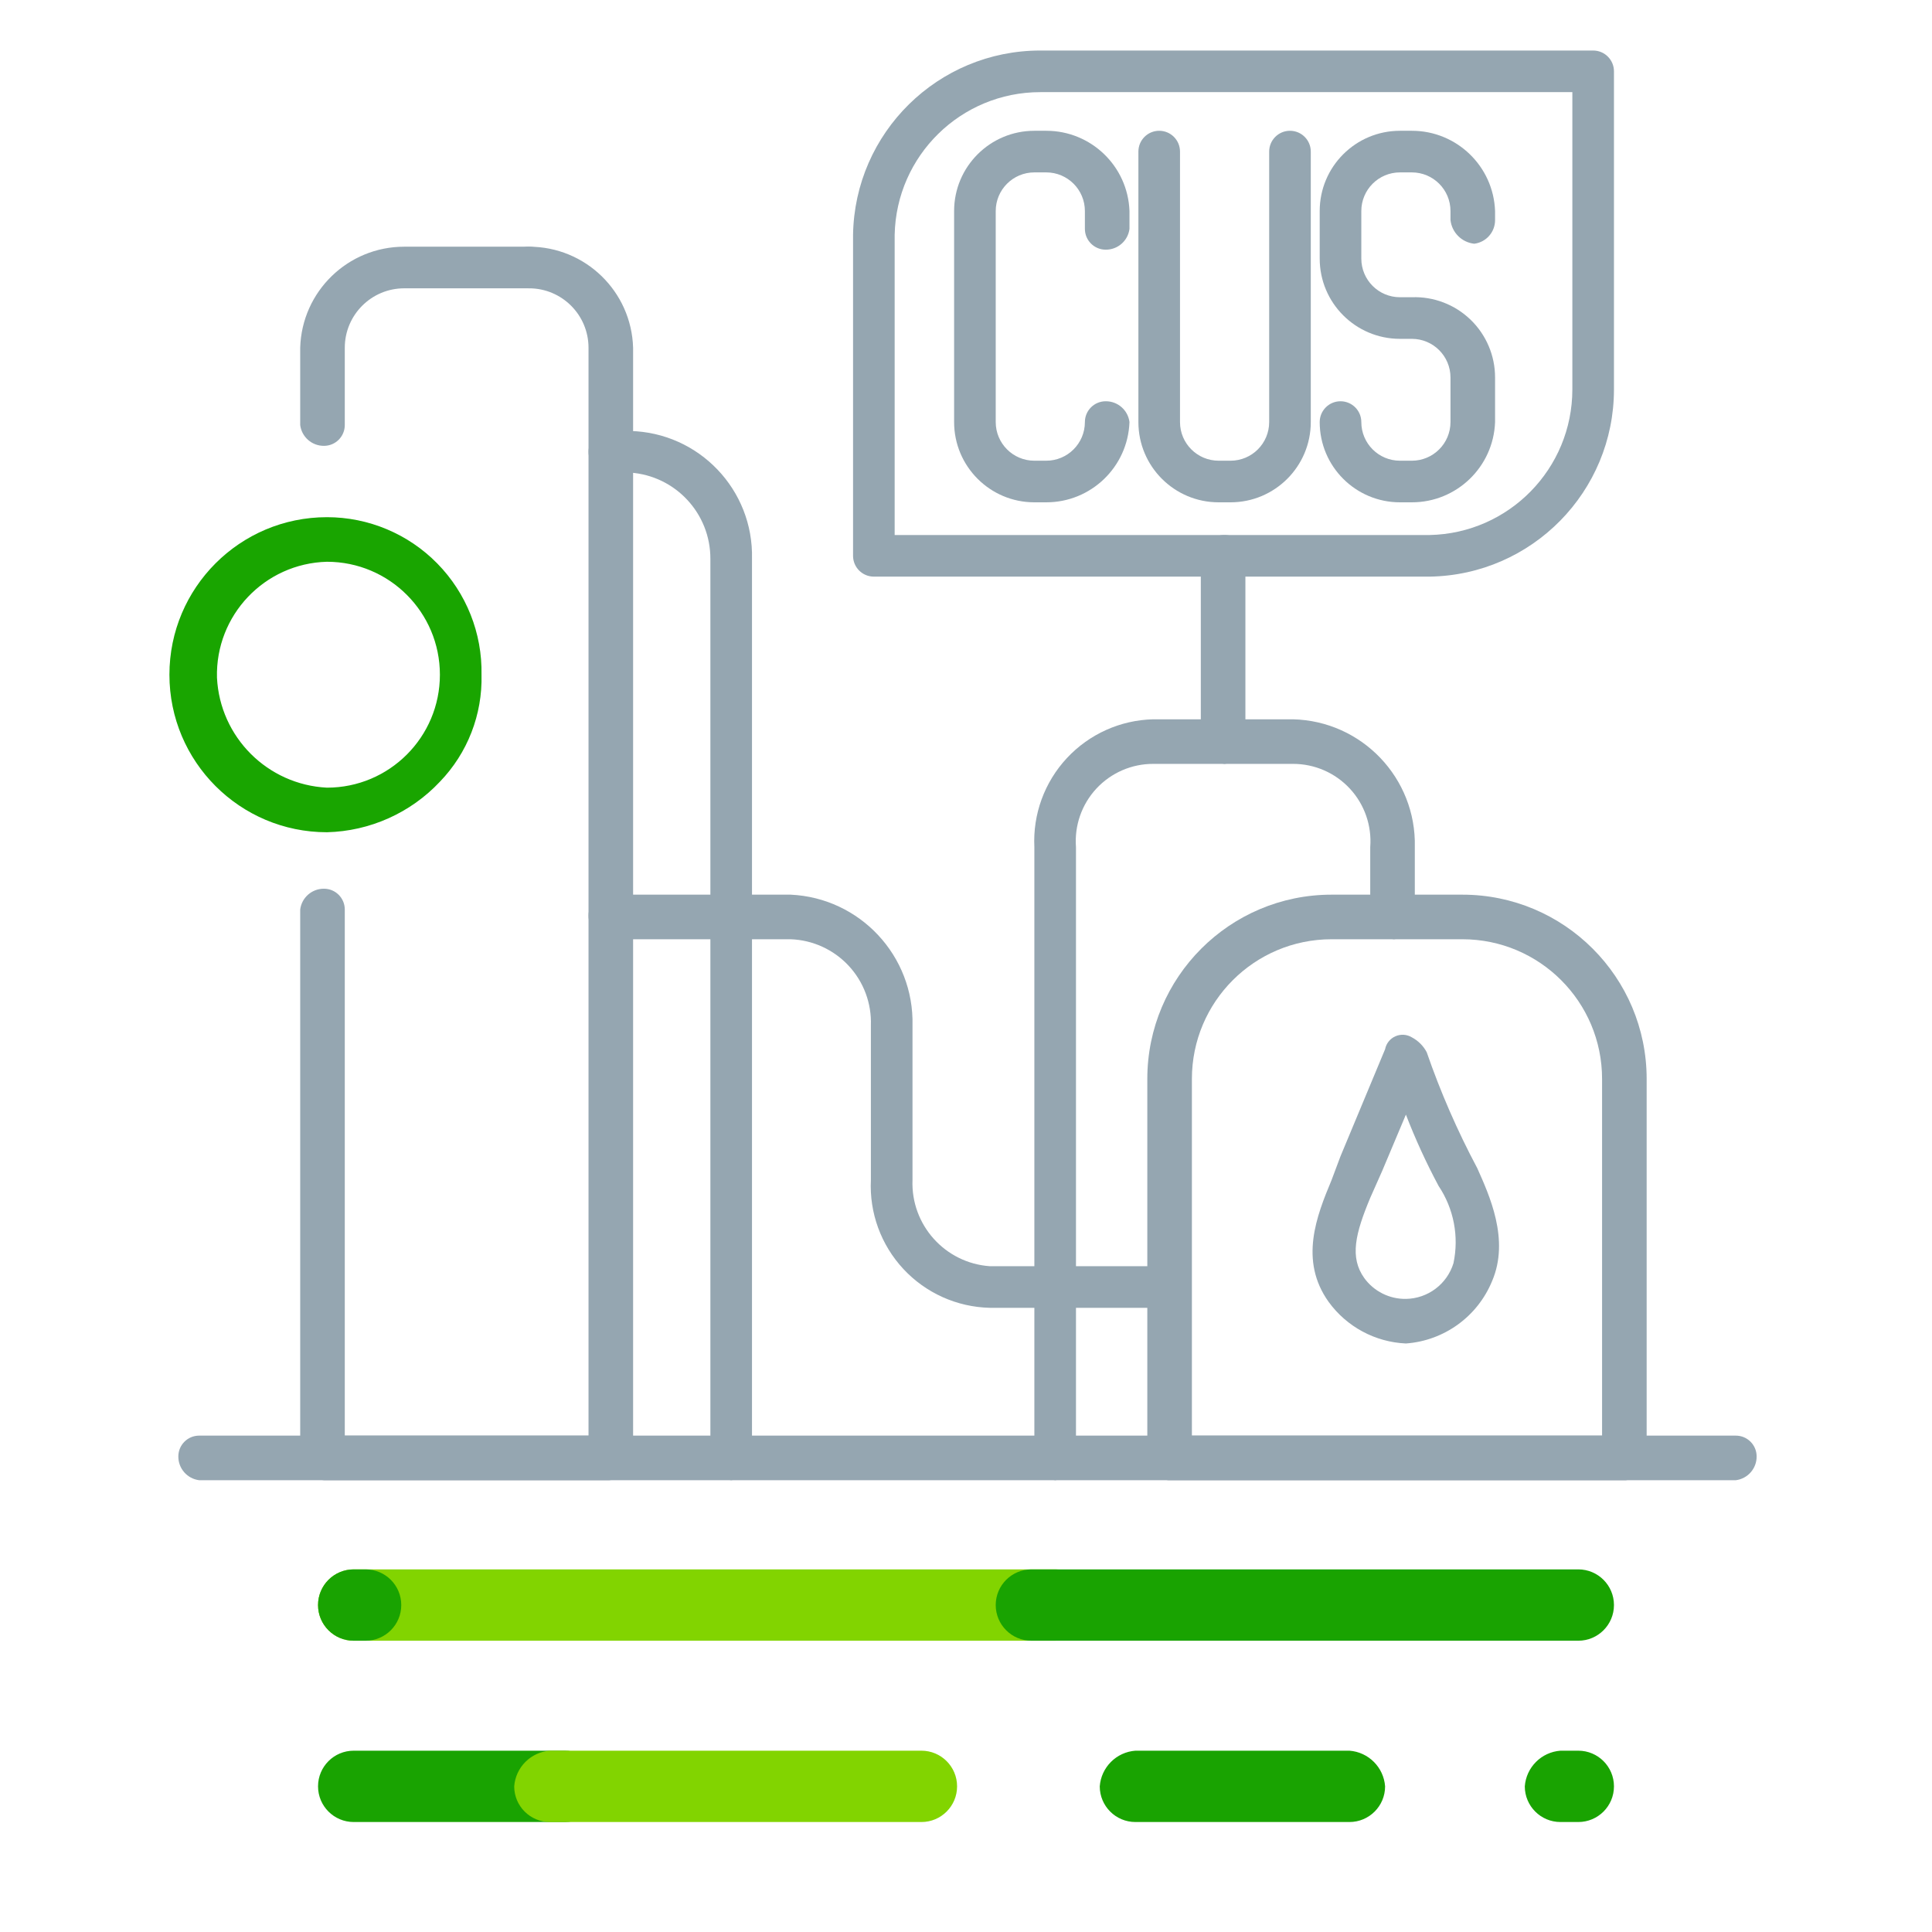
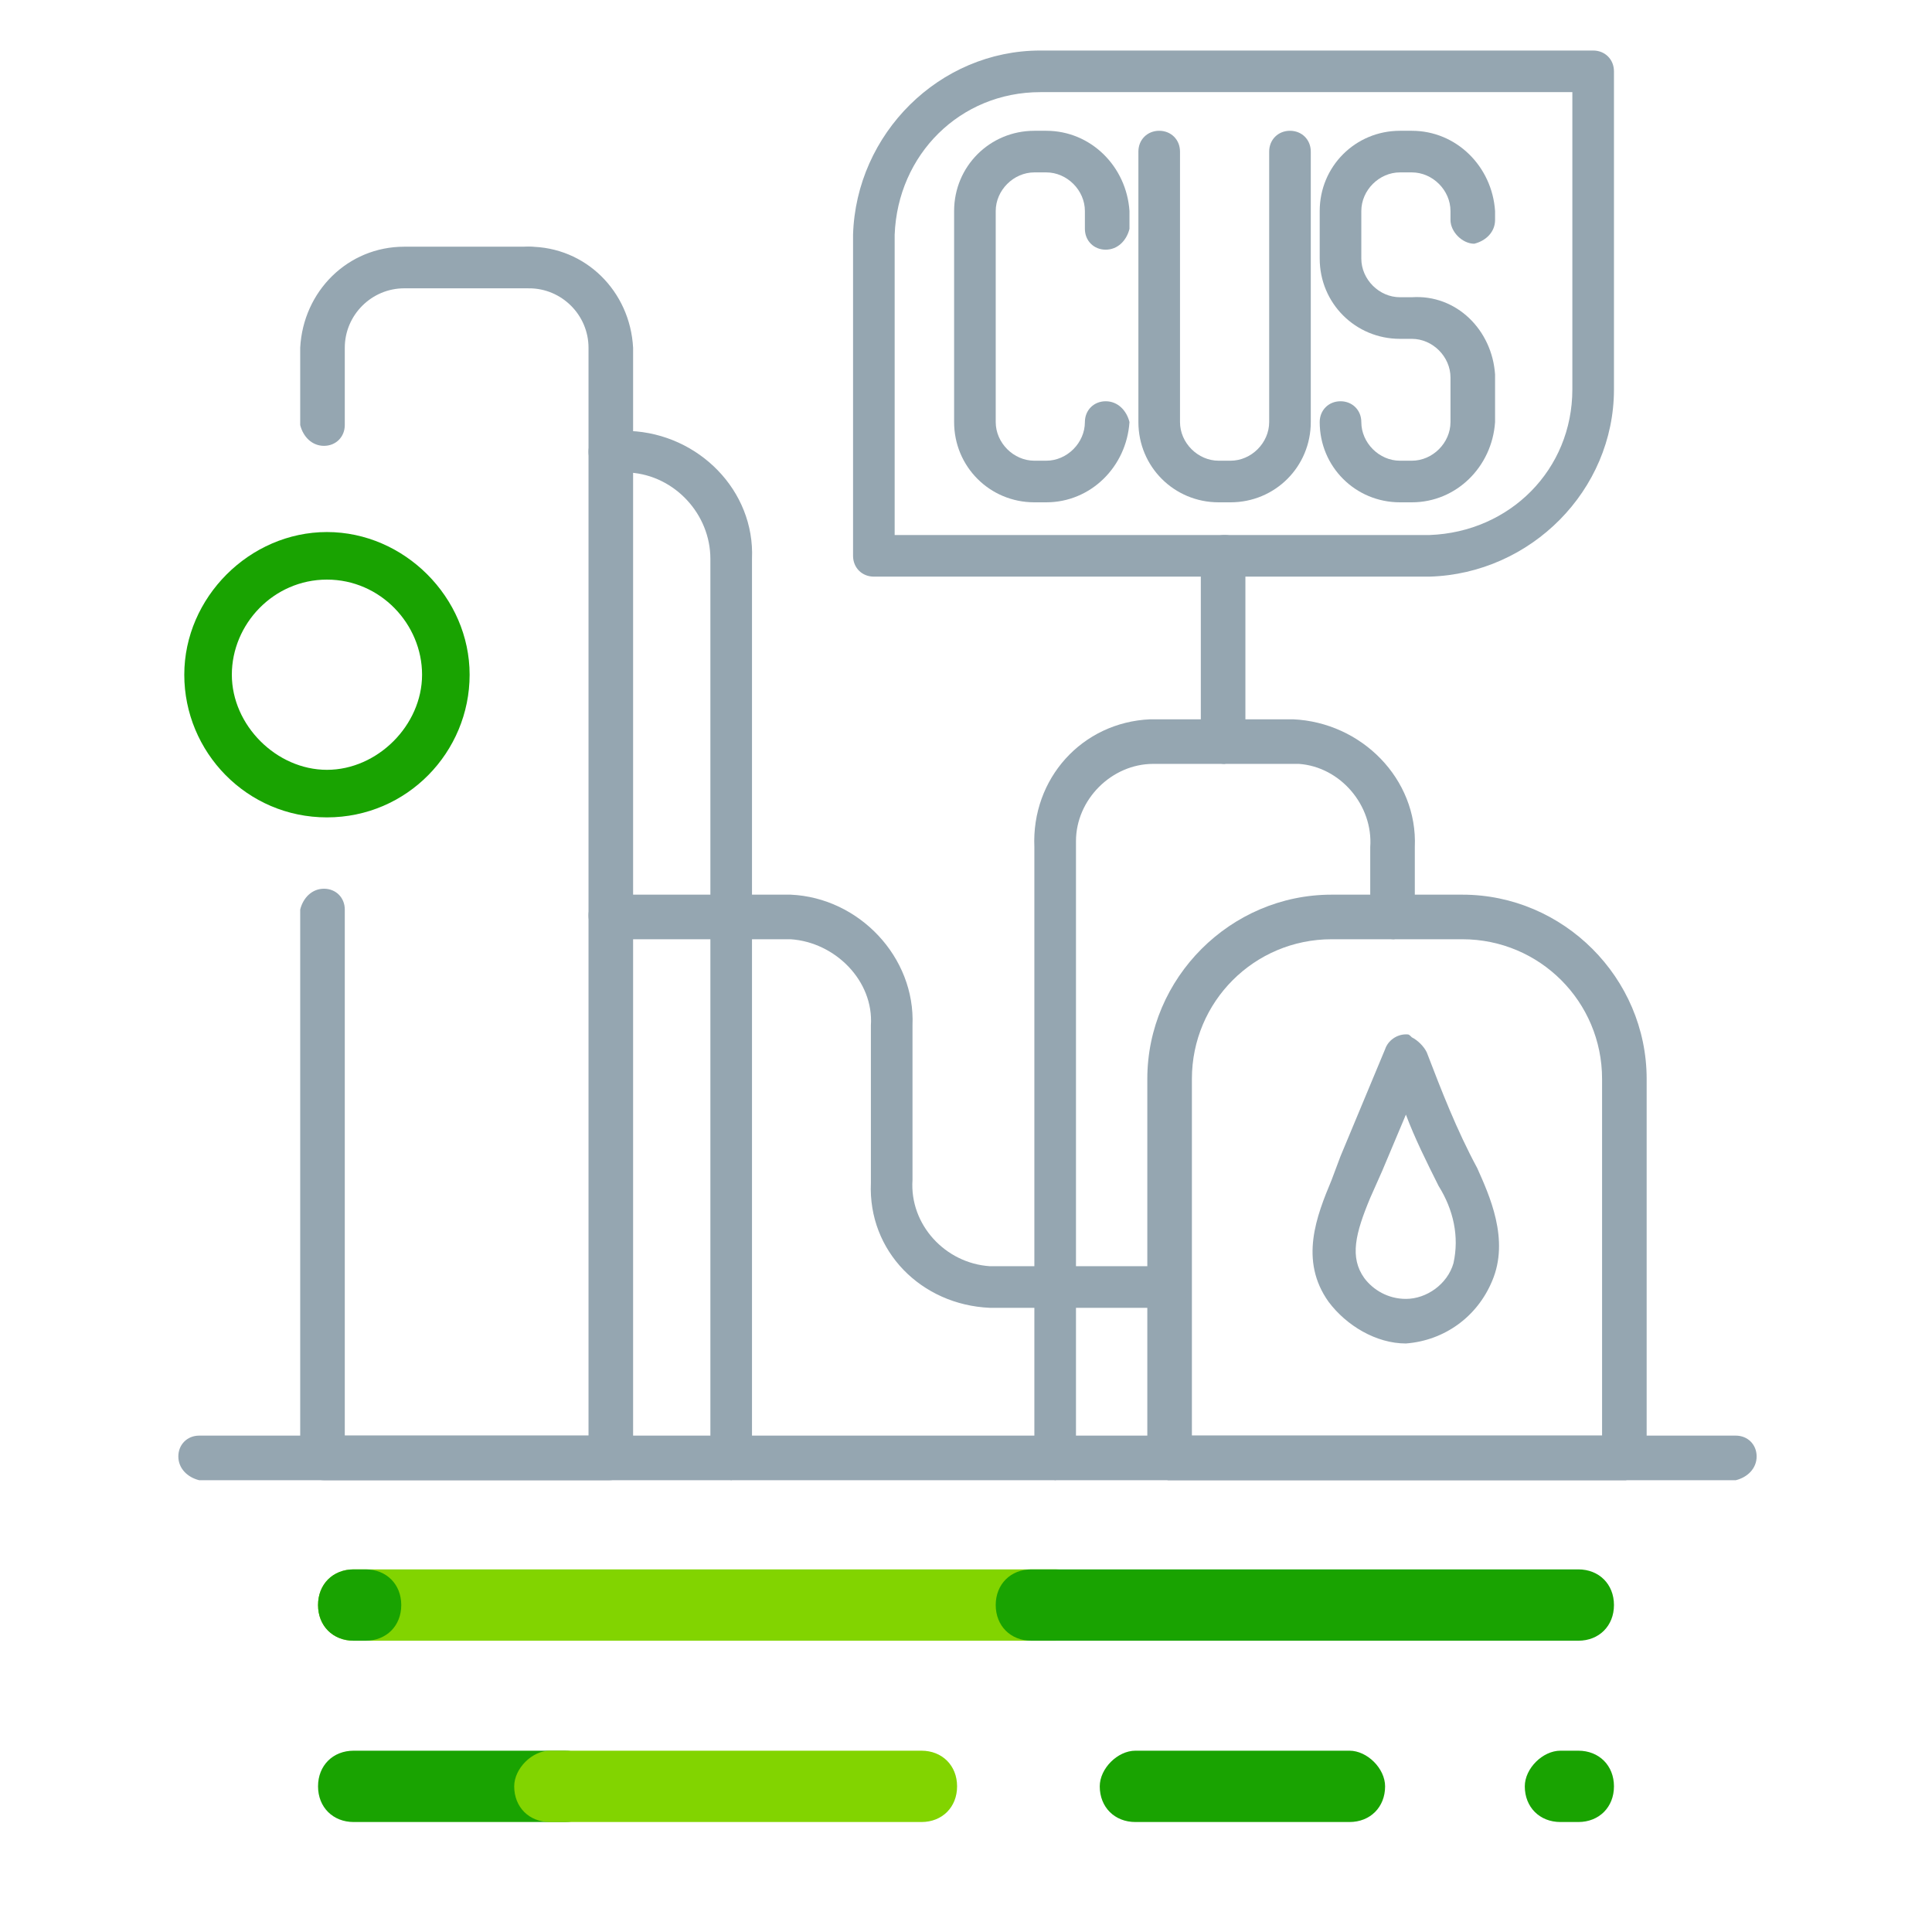
- <svg xmlns="http://www.w3.org/2000/svg" id="Capa_1" data-name="Capa 1" viewBox="0 0 65 65">
-   <defs>
-     <style>.cls-1{fill:none}.cls-2{fill:#95a6b1}.cls-4{fill:#19a301}</style>
-   </defs>
-   <path class="cls-1" d="M0 0h65v65H0z" id="Rectángulo_3791" data-name="Rectángulo 3791" />
-   <path class="cls-2" d="M35.2 16.9h-.4a2.7 2.7 0 01-2.7-2.7V7.1a2.7 2.7 0 012.7-2.7h.4A2.8 2.8 0 0138 7.1v.6a.8.8 0 01-.8.7.7.7 0 01-.7-.7v-.6a1.3 1.3 0 00-1.3-1.3h-.4a1.3 1.3 0 00-1.3 1.3v7.1a1.3 1.3 0 001.3 1.3h.4a1.3 1.3 0 001.3-1.3.7.7 0 01.7-.7.8.8 0 01.8.7 2.8 2.8 0 01-2.8 2.7z" id="Trazado_9450" data-name="Trazado 9450" />
-   <path class="cls-2" d="M41.4 16.9H41a2.7 2.7 0 01-2.7-2.7V5.1a.7.7 0 011.4 0v9.1a1.3 1.3 0 001.3 1.3h.4a1.3 1.3 0 001.3-1.3V5.1a.7.7 0 111.4 0v9.1a2.7 2.7 0 01-2.7 2.7z" id="Trazado_9451" data-name="Trazado 9451" />
-   <path class="cls-2" d="M47.5 16.9h-.4a2.7 2.7 0 01-2.7-2.7.7.7 0 011.4 0 1.3 1.3 0 001.3 1.3h.4a1.3 1.3 0 001.3-1.3v-1.5a1.3 1.3 0 00-1.3-1.3h-.4a2.7 2.7 0 01-2.7-2.7V7.1a2.7 2.7 0 012.7-2.7h.4a2.8 2.8 0 012.8 2.7v.3a.8.8 0 01-.7.8.9.9 0 01-.8-.8v-.3a1.3 1.3 0 00-1.3-1.3h-.4a1.3 1.3 0 00-1.3 1.3v1.6a1.3 1.3 0 001.3 1.3h.4a2.7 2.7 0 012.8 2.7v1.5a2.8 2.8 0 01-2.8 2.7z" id="Trazado_9452" data-name="Trazado 9452" />
-   <path class="cls-2" d="M54.6 49.8H39.3a.8.8 0 01-.7-.8V36.3a6.2 6.2 0 016.2-6.2h4.4a6.2 6.2 0 016.2 6.2V49a.8.8 0 01-.7.8zm-14.5-1.5h13.8v-12a4.7 4.7 0 00-4.7-4.7h-4.4a4.7 4.7 0 00-4.7 4.7z" id="Trazado_9453" data-name="Trazado 9453" />
-   <path class="cls-2" d="M10.9 15a.8.8 0 01-.8-.7v-2.6a3.5 3.5 0 013.5-3.4h4.2a.7.7 0 010 1.4h-4.2a2 2 0 00-2 2v2.6a.7.7 0 01-.7.7z" id="Trazado_9454" data-name="Trazado 9454" />
-   <path class="cls-2" d="M20.5 49.8h-9.6a.9.9 0 01-.8-.8V30.6a.8.8 0 01.8-.7.7.7 0 01.7.7v17.7h8.2V11.7a2 2 0 00-2-2 .7.7 0 010-1.4 3.5 3.5 0 013.5 3.4V49a.9.9 0 01-.8.8z" id="Trazado_9455" data-name="Trazado 9455" />
-   <path class="cls-2" d="M35.5 49.8a.8.8 0 01-.7-.8V28.5a4.1 4.1 0 014-4.3h4.7a4.2 4.2 0 014.1 4.3v2.3a.8.8 0 01-.7.8.9.9 0 01-.8-.8v-2.3a2.6 2.6 0 00-2.6-2.8h-4.7a2.6 2.6 0 00-2.6 2.8V49a.8.8 0 01-.7.8z" id="Trazado_9456" data-name="Trazado 9456" />
-   <path class="cls-2" d="M39.3 44h-6a4.1 4.1 0 01-4-4.3v-5.2a2.8 2.8 0 00-2.7-2.9h-6.1a.8.8 0 01-.7-.8.7.7 0 01.7-.7h6.1a4.3 4.3 0 014.1 4.4v5.2a2.8 2.8 0 002.6 2.9h6a.7.7 0 110 1.4z" id="Trazado_9457" data-name="Trazado 9457" />
-   <path class="cls-2" d="M24.6 49.8a.8.8 0 01-.7-.8V18.8a2.9 2.9 0 00-2.7-2.9h-.7a.7.7 0 110-1.4h.7a4.2 4.2 0 014.1 4.3V49a.8.8 0 01-.7.8z" id="Trazado_9458" data-name="Trazado 9458" />
-   <path class="cls-2" d="M58.4 49.8H6.7A.8.8 0 016 49a.7.7 0 01.7-.7h51.7a.7.7 0 01.7.7.8.8 0 01-.7.8z" id="Trazado_9459" data-name="Trazado 9459" />
-   <path class="cls-2" d="M47.3 45.2a3.4 3.4 0 01-2.6-1.4c-1-1.4-.4-2.9.1-4.1l.3-.8 1.5-3.6a.6.6 0 01.9-.4 1.2 1.2 0 01.5.5 27.2 27.2 0 001.7 3.9c.4.9 1.1 2.4.5 3.8a3.4 3.4 0 01-2.9 2.1zm0-7.7l-.8 1.9-.4.9c-.5 1.2-.7 2-.2 2.7a1.7 1.7 0 001.4.7 1.7 1.7 0 001.6-1.2 3.4 3.4 0 00-.5-2.6 21.5 21.5 0 01-1.1-2.4z" id="Trazado_9460" data-name="Trazado 9460" />
-   <path class="cls-2" d="M48.1 19.4H29.4a.7.7 0 01-.7-.7V7.9A6.3 6.3 0 0135 1.7h18.6a.7.7 0 01.7.7v10.7a6.3 6.3 0 01-6.2 6.3zm-18-1.4h18a4.9 4.9 0 004.8-4.9v-10H35a4.9 4.9 0 00-4.9 4.8z" id="Trazado_9462" data-name="Trazado 9462" />
-   <path class="cls-2" d="M41.2 25.7a.9.9 0 01-.8-.8v-6.2a.8.8 0 01.8-.7.7.7 0 01.7.7v6.2a.8.8 0 01-.7.8z" id="Trazado_9463" data-name="Trazado 9463" />
-   <path d="M11 28a5.3 5.3 0 010-10.6 5.2 5.2 0 015.2 5.3 5 5 0 01-1.4 3.6A5.4 5.4 0 0111 28zm0-9.1a3.8 3.8 0 00-3.7 3.9 3.9 3.9 0 003.7 3.7 3.8 3.8 0 000-7.6z" fill="#19a500" id="Trazado_9437" data-name="Trazado 9437" />
-   <path class="cls-1" d="M0 48.3h65v16.74H0z" />
-   <path class="cls-4" d="M45.4 61.3h-7.2a1.2 1.2 0 01-1.2-1.2 1.3 1.3 0 011.2-1.2h7.2a1.3 1.3 0 011.2 1.2 1.2 1.2 0 01-1.2 1.2zm7.7 0h-.6a1.2 1.2 0 01-1.2-1.2 1.3 1.3 0 011.2-1.2h.6a1.2 1.2 0 011.2 1.2 1.2 1.2 0 01-1.2 1.2zm-34.1 0h-7.1a1.2 1.2 0 01-1.2-1.2 1.2 1.2 0 011.2-1.2H19a1.2 1.2 0 011.2 1.2 1.2 1.2 0 01-1.2 1.2z" />
-   <path d="M31 61.3H18.5a1.2 1.2 0 01-1.2-1.2 1.3 1.3 0 011.2-1.2H31a1.2 1.2 0 011.2 1.2 1.2 1.2 0 01-1.2 1.2zm4.5-6.1H11.9a1.2 1.2 0 110-2.4h23.6a1.2 1.2 0 010 2.4z" fill="#82d400" />
-   <path class="cls-4" d="M53.1 55.2H34.7a1.2 1.2 0 010-2.4h18.4a1.2 1.2 0 010 2.4zm-40.8 0h-.4a1.2 1.2 0 110-2.4h.4a1.2 1.2 0 010 2.4z" />
+ <svg xmlns="http://www.w3.org/2000/svg" version="1.1" id="Capa_1" x="0" y="0" viewBox="0 0 65 65" xml:space="preserve">
+   <style>.st0{fill:none}.st1{fill:#95a6b1}.st2{fill:#19a301}</style>
+   <path class="st0" d="M0 0h65v65H0z" id="Rectángulo_3791" />
+   <path class="st1" d="M35.2 16.9h-.4c-1.5 0-2.7-1.2-2.7-2.7V7.1c0-1.5 1.2-2.7 2.7-2.7h.4c1.5 0 2.7 1.2 2.8 2.7v.6c-.1.4-.4.7-.8.7s-.7-.3-.7-.7v-.6c0-.7-.6-1.3-1.3-1.3h-.4c-.7 0-1.3.6-1.3 1.3v7.1c0 .7.6 1.3 1.3 1.3h.4c.7 0 1.3-.6 1.3-1.3 0-.4.3-.7.7-.7.4 0 .7.3.8.7-.1 1.5-1.3 2.7-2.8 2.7z" id="Trazado_9450" />
+   <path class="st1" d="M41.4 16.9H41c-1.5 0-2.7-1.2-2.7-2.7V5.1c0-.4.3-.7.7-.7s.7.3.7.7v9.1c0 .7.6 1.3 1.3 1.3h.4c.7 0 1.3-.6 1.3-1.3V5.1c0-.4.3-.7.7-.7s.7.3.7.7v9.1c0 1.5-1.2 2.7-2.7 2.7z" id="Trazado_9451" />
+   <path class="st1" d="M47.5 16.9h-.4c-1.5 0-2.7-1.2-2.7-2.7 0-.4.3-.7.7-.7s.7.3.7.7c0 .7.6 1.3 1.3 1.3h.4c.7 0 1.3-.6 1.3-1.3v-1.5c0-.7-.6-1.3-1.3-1.3h-.4c-1.5 0-2.7-1.2-2.7-2.7V7.1c0-1.5 1.2-2.7 2.7-2.7h.4c1.5 0 2.7 1.2 2.8 2.7v.3c0 .4-.3.7-.7.8-.4 0-.8-.4-.8-.8v-.3c0-.7-.6-1.3-1.3-1.3h-.4c-.7 0-1.3.6-1.3 1.3v1.6c0 .7.6 1.3 1.3 1.3h.4c1.5-.1 2.7 1.1 2.8 2.6v1.6c-.1 1.5-1.3 2.7-2.8 2.7z" id="Trazado_9452" />
+   <path class="st1" d="M54.6 49.8H39.3c-.4-.1-.7-.4-.7-.8V36.3c0-3.4 2.8-6.2 6.2-6.2h4.4c3.4 0 6.2 2.8 6.2 6.2V49c0 .4-.3.7-.7.8h-.1zm-14.5-1.5h13.8v-12c0-2.6-2.1-4.7-4.7-4.7h-4.4c-2.6 0-4.7 2.1-4.7 4.7v12z" id="Trazado_9453" />
+   <path class="st1" d="M10.9 15c-.4 0-.7-.3-.8-.7v-2.6c.1-1.9 1.6-3.4 3.5-3.4h4.2c.4 0 .7.3.7.7 0 .4-.3.7-.7.7h-4.2c-1.1 0-2 .9-2 2v2.6c0 .4-.3.7-.7.7z" id="Trazado_9454" />
+   <path class="st1" d="M20.5 49.8h-9.6c-.4 0-.8-.4-.8-.8V30.6c.1-.4.4-.7.8-.7s.7.3.7.7v17.7h8.2V11.7c0-1.1-.9-2-2-2-.4 0-.7-.3-.7-.7 0-.4.3-.7.7-.7 1.9 0 3.4 1.5 3.5 3.4V49c0 .4-.4.8-.8.8z" id="Trazado_9455" />
+   <path class="st1" d="M35.5 49.8c-.4-.1-.7-.4-.7-.8V28.5c-.1-2.3 1.6-4.2 3.9-4.3h4.8c2.3.1 4.2 2 4.1 4.3v2.3c0 .4-.3.7-.7.8-.4 0-.8-.4-.8-.8v-2.3c.1-1.4-1-2.7-2.4-2.8h-4.9c-1.4 0-2.6 1.2-2.6 2.6V49c0 .4-.3.7-.7.8z" id="Trazado_9456" />
+   <path class="st1" d="M39.3 44h-6c-2.3-.1-4.1-1.9-4-4.2v-5.3c.1-1.5-1.2-2.8-2.7-2.9h-6.1c-.4-.1-.7-.4-.7-.8s.3-.7.7-.7h6.1c2.3.1 4.2 2.1 4.1 4.4v5.2c-.1 1.5 1.1 2.8 2.6 2.9h6c.4 0 .7.3.7.7s-.3.7-.7.7z" id="Trazado_9457" />
+   <path class="st1" d="M24.6 49.8c-.4-.1-.7-.4-.7-.8V18.8c0-1.5-1.2-2.8-2.7-2.9h-.7c-.4 0-.7-.3-.7-.7s.3-.7.7-.7h.7c2.3.1 4.2 2 4.1 4.3V49c0 .4-.3.7-.7.8z" id="Trazado_9458" />
+   <path class="st1" d="M58.4 49.8H6.7c-.4-.1-.7-.4-.7-.8s.3-.7.7-.7h51.7c.4 0 .7.3.7.7 0 .4-.3.7-.7.8z" id="Trazado_9459" />
+   <path class="st1" d="M47.3 45.2c-1 0-2-.6-2.6-1.4-1-1.4-.4-2.9.1-4.1l.3-.8 1.5-3.6c.1-.3.4-.5.7-.5.1 0 .1 0 .2.1.2.1.4.3.5.5.5 1.3 1 2.6 1.7 3.9.4.9 1.1 2.4.5 3.8-.5 1.2-1.6 2-2.9 2.1zm0-7.7l-.8 1.9-.4.9c-.5 1.2-.7 2-.2 2.7.3.4.8.7 1.4.7.7 0 1.4-.5 1.6-1.2.2-.9 0-1.8-.5-2.6-.4-.8-.8-1.6-1.1-2.4z" id="Trazado_9460" />
+   <path class="st1" d="M48.1 19.4H29.4c-.4 0-.7-.3-.7-.7V7.9c.1-3.4 2.9-6.2 6.3-6.2h18.6c.4 0 .7.3.7.7v10.7c0 3.4-2.8 6.2-6.2 6.3zm-18-1.4h18c2.7-.1 4.8-2.2 4.8-4.9v-10H35c-2.7 0-4.8 2.1-4.9 4.8V18z" id="Trazado_9462" />
+   <path class="st1" d="M41.2 25.7c-.4 0-.8-.4-.8-.8v-6.2c.1-.4.4-.7.8-.7s.7.3.7.7v6.2c0 .4-.3.7-.7.8z" id="Trazado_9463" />
+   <path class="st0" d="M0 48.3h65V65H0z" />
+   <path class="st2" d="M45.4 61.3h-7.2c-.7 0-1.2-.5-1.2-1.2 0-.6.6-1.2 1.2-1.2h7.2c.6 0 1.2.6 1.2 1.2 0 .7-.5 1.2-1.2 1.2zm7.7 0h-.6c-.7 0-1.2-.5-1.2-1.2 0-.6.6-1.2 1.2-1.2h.6c.7 0 1.2.5 1.2 1.2s-.5 1.2-1.2 1.2zm-34.1 0h-7.1c-.7 0-1.2-.5-1.2-1.2s.5-1.2 1.2-1.2H19c.7 0 1.2.5 1.2 1.2s-.5 1.2-1.2 1.2z" />
+   <path d="M31 61.3H18.5c-.7 0-1.2-.5-1.2-1.2 0-.6.6-1.2 1.2-1.2H31c.7 0 1.2.5 1.2 1.2s-.5 1.2-1.2 1.2zm4.5-6.1H11.9c-.7 0-1.2-.5-1.2-1.2s.5-1.2 1.2-1.2h23.6c.7 0 1.2.5 1.2 1.2s-.5 1.2-1.2 1.2z" fill="#82d400" />
+   <path class="st2" d="M53.1 55.2H34.7c-.7 0-1.2-.5-1.2-1.2s.5-1.2 1.2-1.2h18.4c.7 0 1.2.5 1.2 1.2s-.5 1.2-1.2 1.2zm-40.8 0h-.4c-.7 0-1.2-.5-1.2-1.2s.5-1.2 1.2-1.2h.4c.7 0 1.2.5 1.2 1.2s-.5 1.2-1.2 1.2z" />
+   <path class="st2" d="M11 27.5c-2.7 0-4.8-2.2-4.8-4.8s2.2-4.8 4.8-4.8 4.8 2.2 4.8 4.8-2.1 4.8-4.8 4.8zm0-8c-1.8 0-3.2 1.5-3.2 3.2s1.5 3.2 3.2 3.2 3.2-1.5 3.2-3.2-1.4-3.2-3.2-3.2z" id="Elipse_1897_1_" />
</svg>
